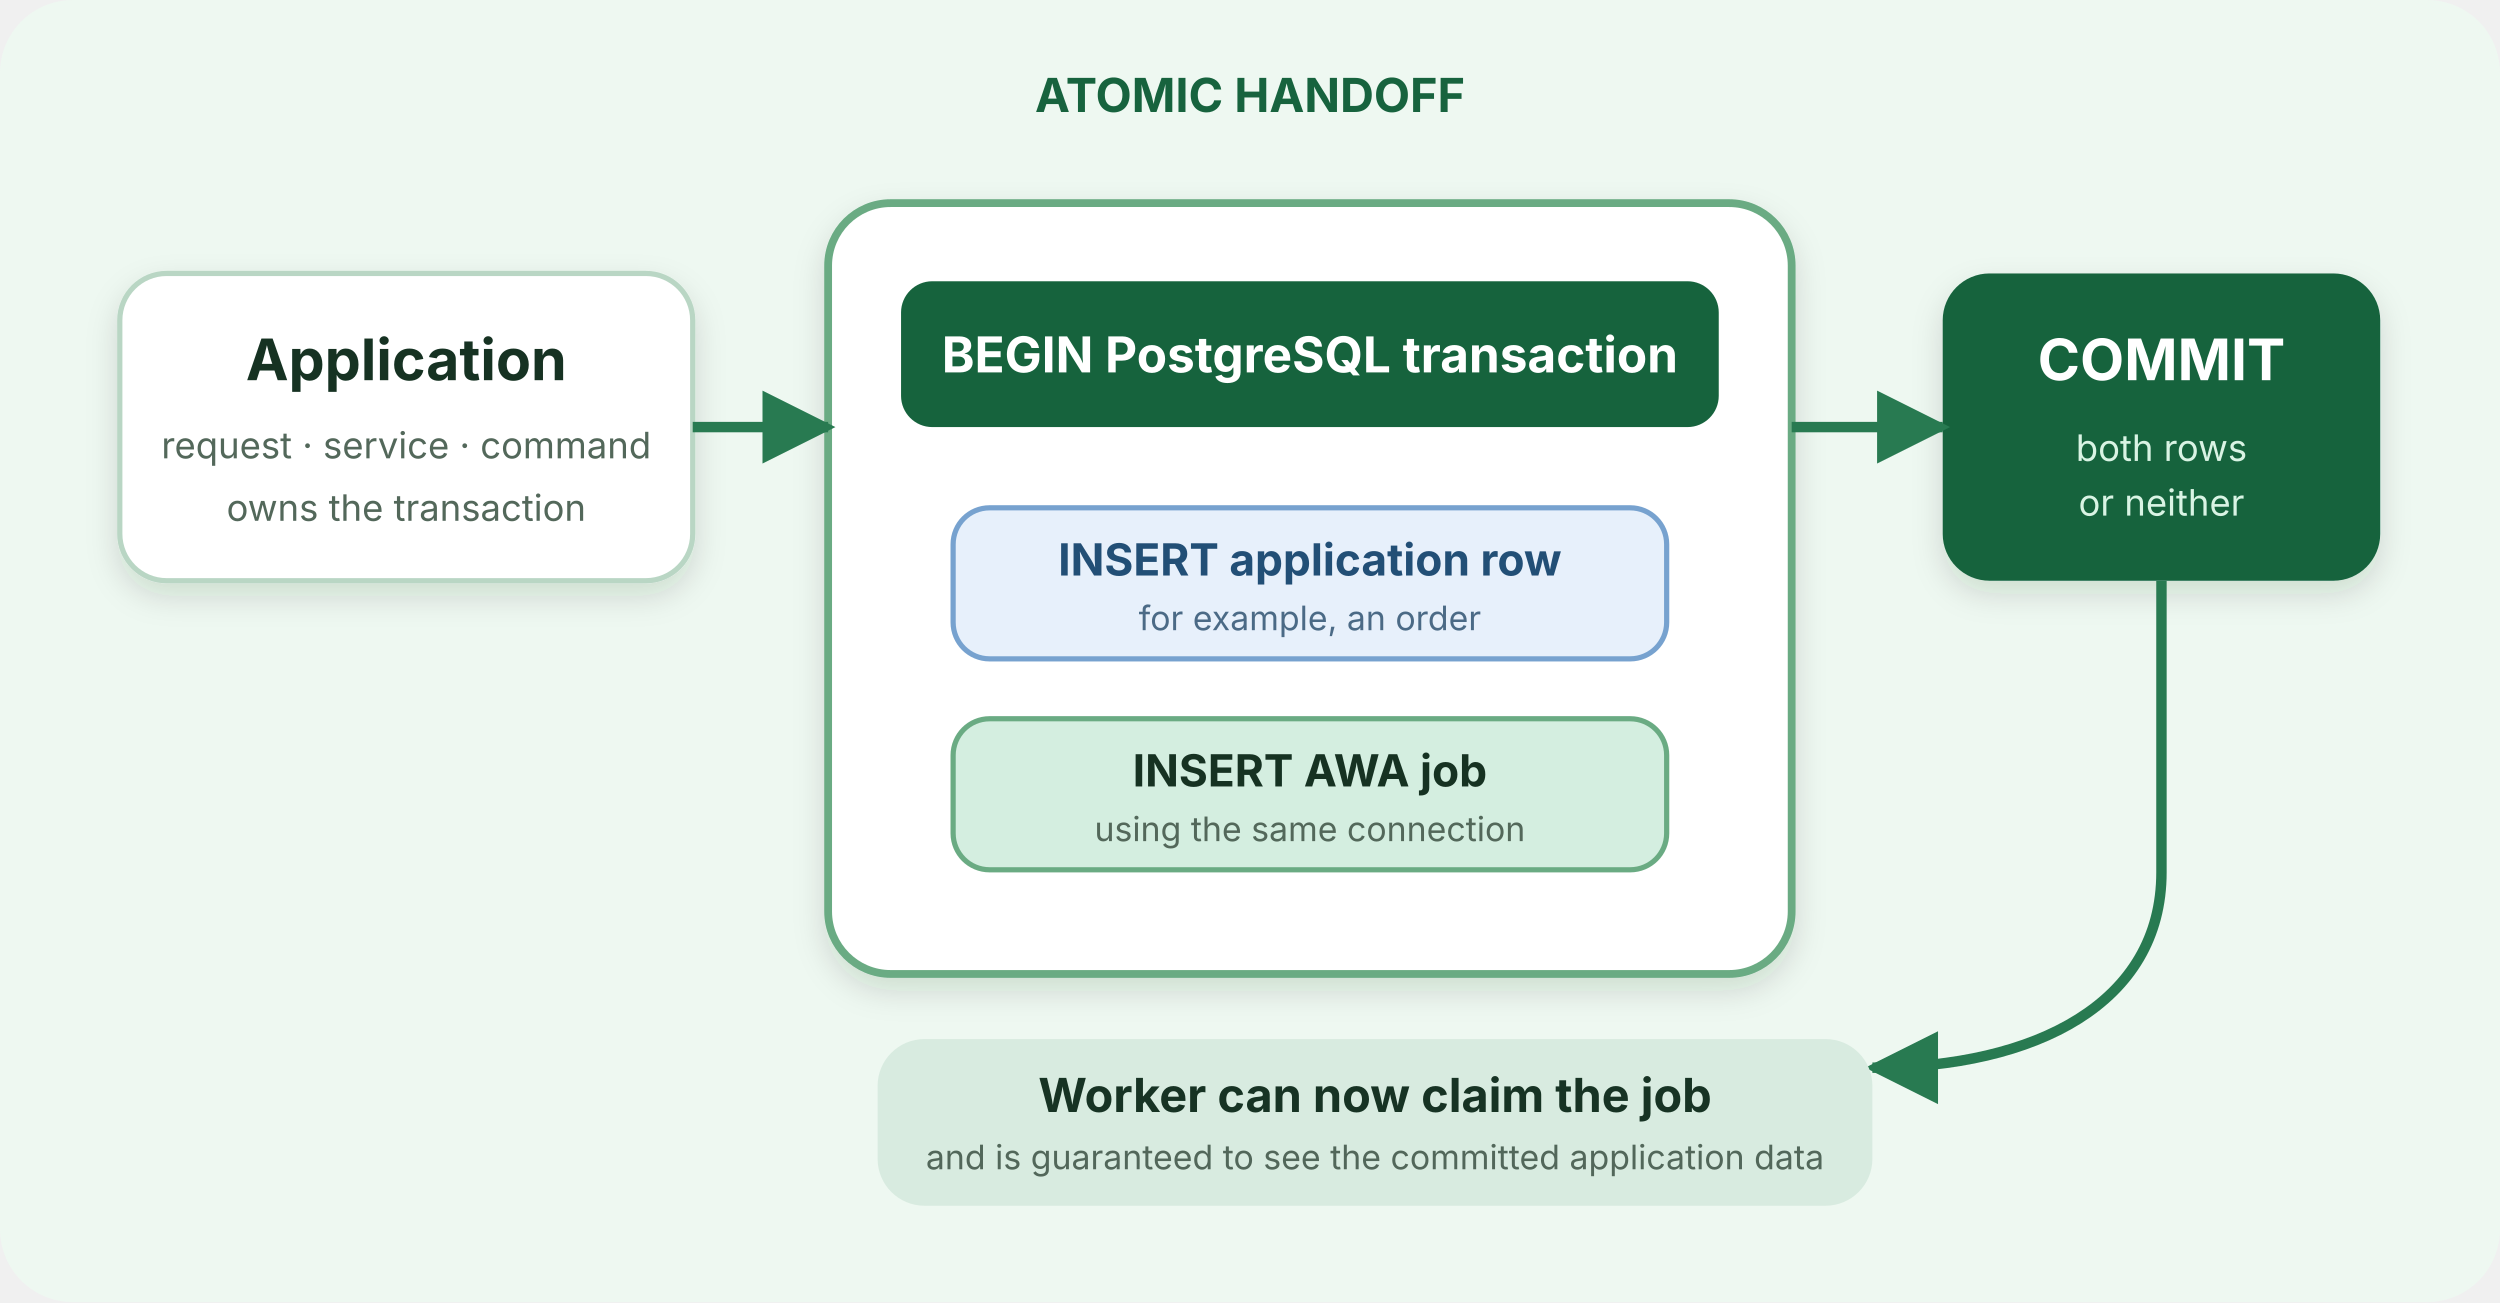
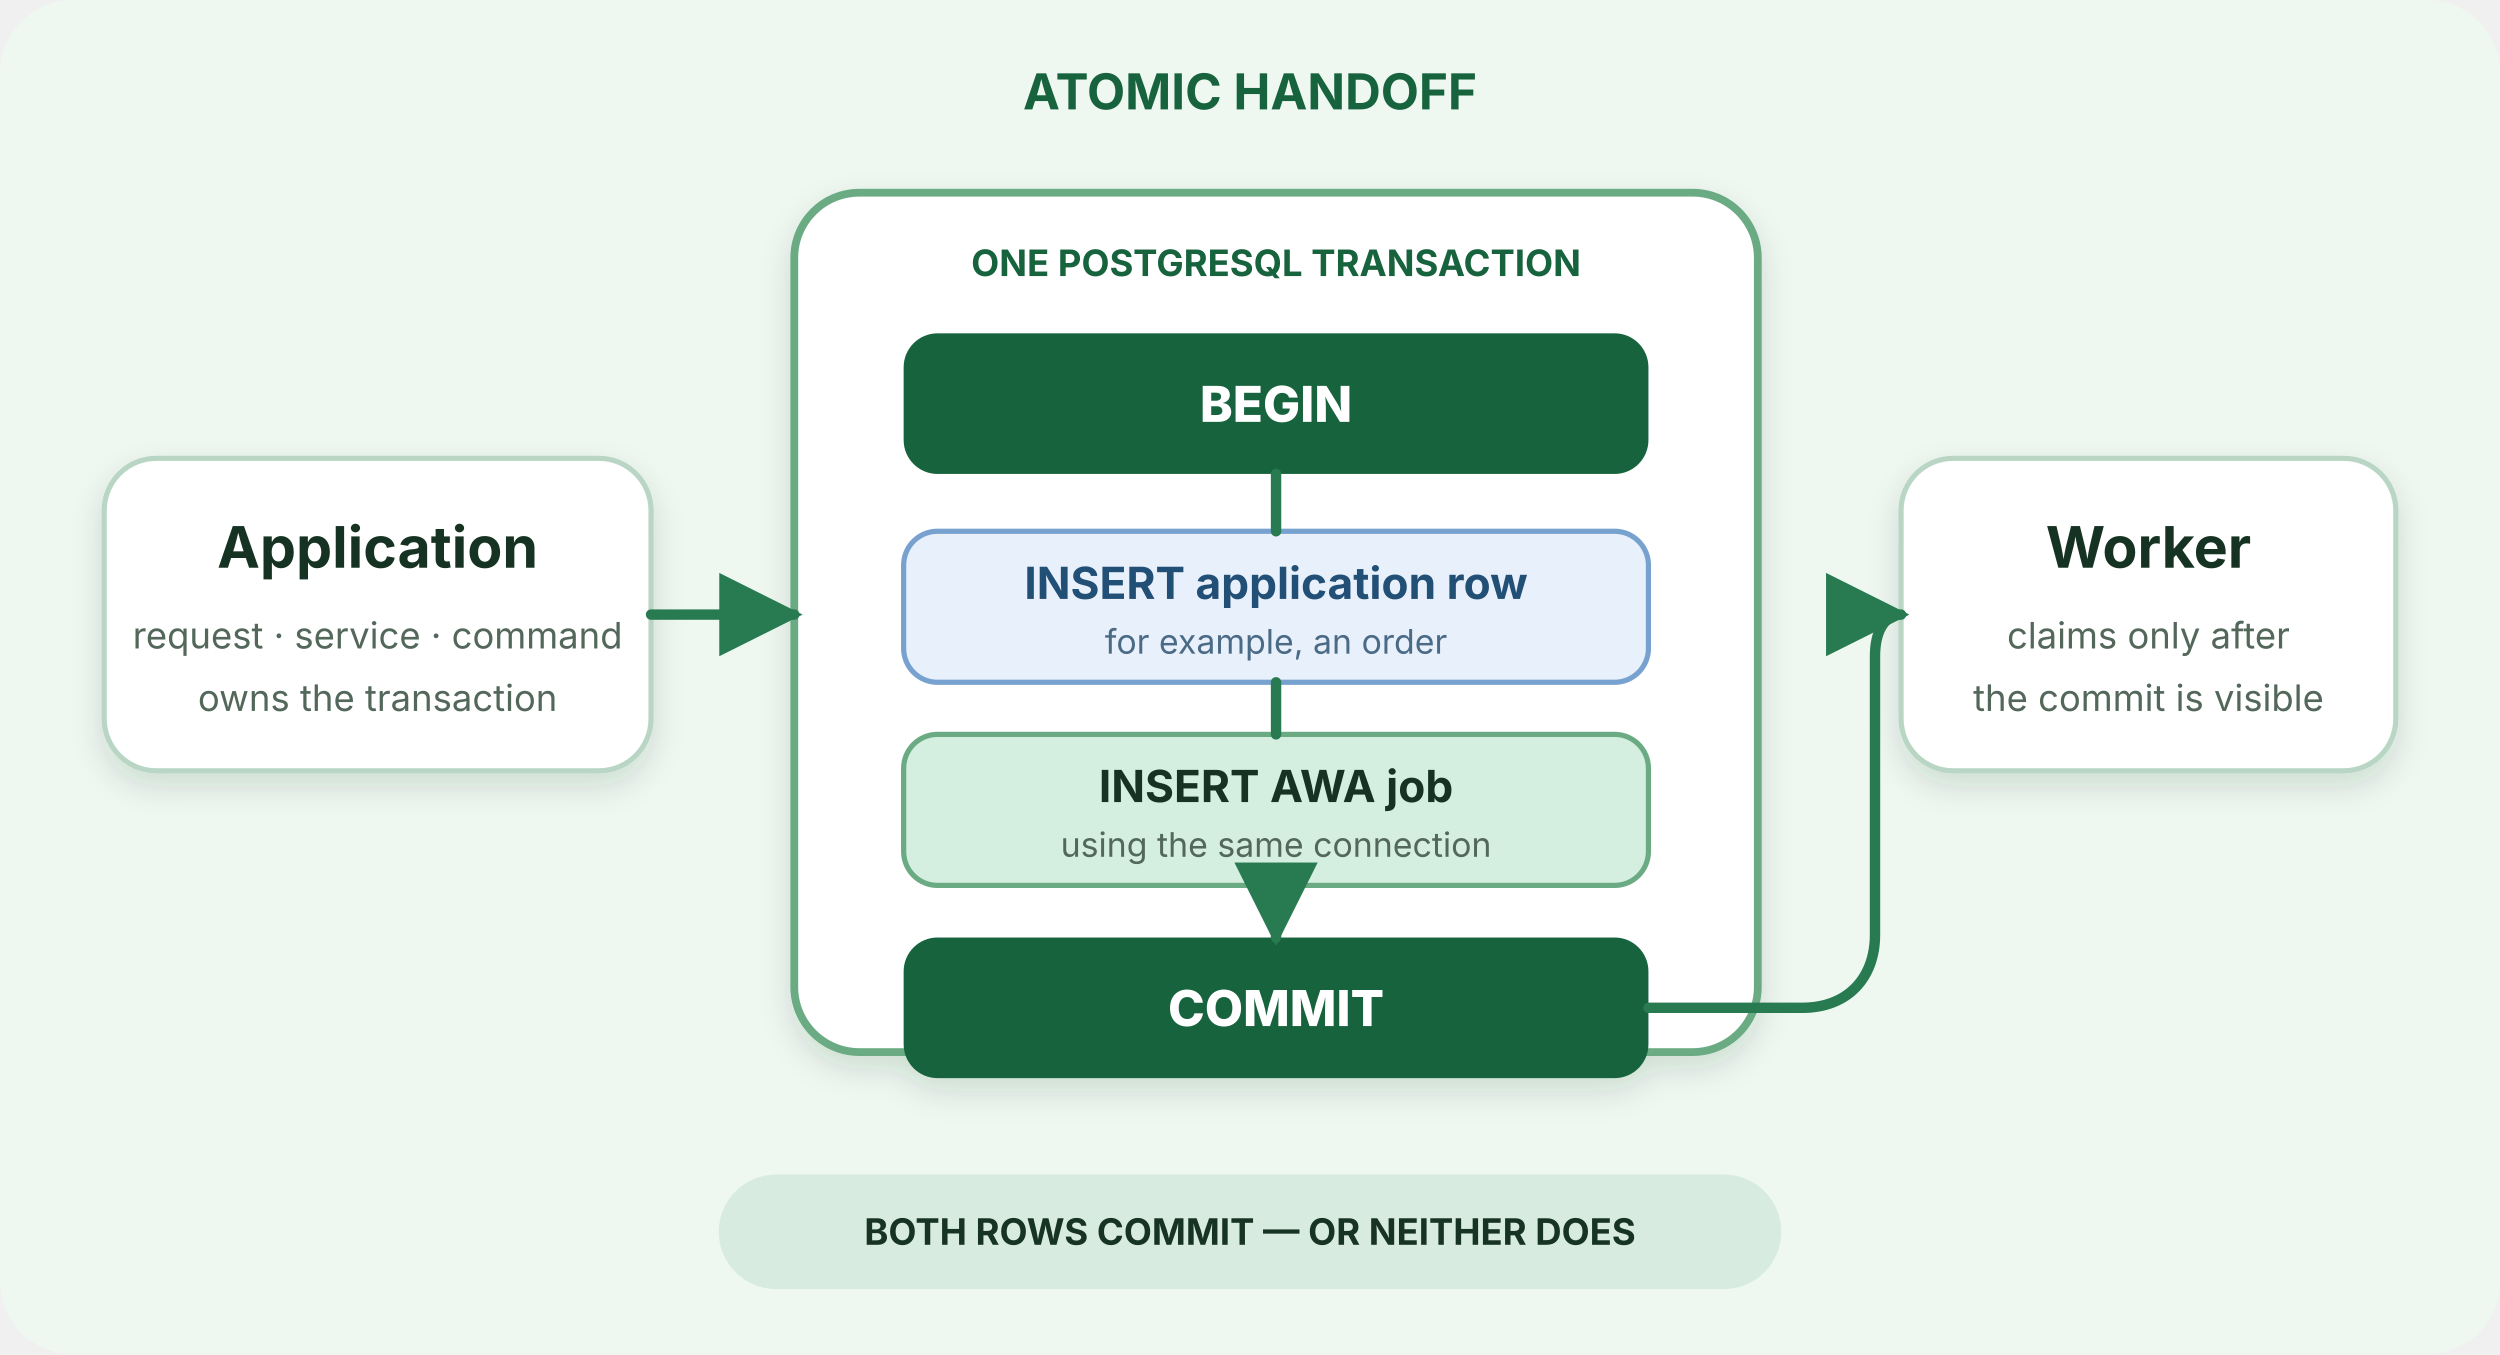
- <svg xmlns="http://www.w3.org/2000/svg" viewBox="0 0 960 500" role="img">
+ <svg xmlns="http://www.w3.org/2000/svg" viewBox="0 0 960 520" role="img" aria-labelledby="title desc">
  <defs>
-     <marker id="arrow" viewBox="0 0 10 10" refX="9" refY="5" markerWidth="7" markerHeight="7" orient="auto-start-reverse">
-       <path d="M0 0 10 5 0 10z" fill="#287a51" />
+     <marker id="arrow" viewBox="0 0 10 10" refX="9" refY="5" markerWidth="8" markerHeight="8" orient="auto">
+       <path d="M0 0 10 5 0 10z" fill="context-stroke" />
    </marker>
-     <filter id="shadow" x="-20%" y="-20%" width="140%" height="140%">
+     <filter id="shadow" x="-20%" y="-20%" width="140%" height="150%">
      <feDropShadow dx="0" dy="5" stdDeviation="6" flood-color="#10341f" flood-opacity=".14" />
    </filter>
+     <style>
+       .canvas{fill:#eef8f1}.surface{fill:#fff;stroke:#b9d6c4}.heading{fill:#173324}.copy{fill:#52675a}.boundary{fill:#fff;stroke:#6bab83}.line{fill:none;stroke:#287a51;stroke-width:4;stroke-linecap:round;stroke-linejoin:round}.label{fill:#17633e}.output{fill:#d8ebe0}
+       @media (prefers-color-scheme:dark){.canvas{fill:#101713}.surface,.boundary{fill:#17221b;stroke:#3f6b50}.heading{fill:#eff8f2}.copy{fill:#b9c9bf}.line{stroke:#55c58a}.label{fill:#8de2b1}.output{fill:#20392b}}
+     </style>
  </defs>
-   <rect width="960" height="500" rx="28" fill="#eef8f1" />
+   <rect class="canvas" width="960" height="520" rx="28" />
  <g font-family="Inter,system-ui,sans-serif">
-     <text x="480" y="43" text-anchor="middle" font-size="18" font-weight="750" fill="#17633e">ATOMIC HANDOFF</text>
+     <text class="label" x="480" y="42" text-anchor="middle" font-size="19" font-weight="750">ATOMIC HANDOFF</text>
    <g filter="url(#shadow)">
-       <rect x="46" y="105" width="220" height="118" rx="18" fill="#fff" stroke="#b9d6c4" stroke-width="2" />
-       <text x="156" y="146" text-anchor="middle" font-size="22" font-weight="750" fill="#173324">Application</text>
-       <text x="156" y="176" text-anchor="middle" font-size="14" fill="#52675a">request · service · command</text>
-       <text x="156" y="200" text-anchor="middle" font-size="14" fill="#52675a">owns the transaction</text>
-       <rect x="318" y="78" width="370" height="296" rx="24" fill="#fff" stroke="#6bab83" stroke-width="3" />
-       <rect x="346" y="108" width="314" height="56" rx="12" fill="#17633e" />
-       <text x="503" y="143" text-anchor="middle" font-size="19" font-weight="750" fill="#fff">BEGIN PostgreSQL transaction</text>
-       <rect x="366" y="195" width="274" height="58" rx="14" fill="#e7f0fb" stroke="#77a2cf" stroke-width="2" />
-       <text x="503" y="221" text-anchor="middle" font-size="17" font-weight="700" fill="#244f76">INSERT application row</text>
-       <text x="503" y="242" text-anchor="middle" font-size="13" fill="#4c6b86">for example, an order</text>
-       <rect x="366" y="276" width="274" height="58" rx="14" fill="#d4eee0" stroke="#6bab83" stroke-width="2" />
-       <text x="503" y="302" text-anchor="middle" font-size="17" font-weight="700" fill="#173324">INSERT AWA job</text>
-       <text x="503" y="323" text-anchor="middle" font-size="13" fill="#52675a">using the same connection</text>
-       <rect x="746" y="105" width="168" height="118" rx="18" fill="#17633e" />
-       <text x="830" y="146" text-anchor="middle" font-size="22" font-weight="750" fill="#fff">COMMIT</text>
-       <text x="830" y="177" text-anchor="middle" font-size="14" fill="#d9f4e4">both rows</text>
-       <text x="830" y="198" text-anchor="middle" font-size="14" fill="#d9f4e4">or neither</text>
+       <rect class="surface" x="40" y="176" width="210" height="120" rx="20" stroke-width="2" />
+       <text class="heading" x="145" y="218" text-anchor="middle" font-size="22" font-weight="750">Application</text>
+       <text class="copy" x="145" y="249" text-anchor="middle" font-size="14">request · service · command</text>
+       <text class="copy" x="145" y="273" text-anchor="middle" font-size="14">owns the transaction</text>
+       <rect class="boundary" x="305" y="74" width="370" height="330" rx="25" stroke-width="3" />
+       <text class="label" x="490" y="106" text-anchor="middle" font-size="14" font-weight="750">ONE POSTGRESQL TRANSACTION</text>
+       <rect x="347" y="128" width="286" height="54" rx="13" fill="#17633e" />
+       <text x="490" y="162" text-anchor="middle" font-size="19" font-weight="760" fill="#fff">BEGIN</text>
+       <rect x="347" y="204" width="286" height="58" rx="13" fill="#e7f0fb" stroke="#77a2cf" stroke-width="2" />
+       <text x="490" y="230" text-anchor="middle" font-size="17" font-weight="700" fill="#244f76">INSERT application row</text>
+       <text x="490" y="251" text-anchor="middle" font-size="13" fill="#4c6b86">for example, an order</text>
+       <rect x="347" y="282" width="286" height="58" rx="13" fill="#d4eee0" stroke="#6bab83" stroke-width="2" />
+       <text x="490" y="308" text-anchor="middle" font-size="17" font-weight="700" fill="#173324">INSERT AWA job</text>
+       <text x="490" y="329" text-anchor="middle" font-size="13" fill="#52675a">using the same connection</text>
+       <rect x="347" y="360" width="286" height="54" rx="13" fill="#17633e" />
+       <text x="490" y="394" text-anchor="middle" font-size="19" font-weight="760" fill="#fff">COMMIT</text>
+       <rect class="surface" x="730" y="176" width="190" height="120" rx="20" stroke-width="2" />
+       <text class="heading" x="825" y="218" text-anchor="middle" font-size="22" font-weight="750">Worker</text>
+       <text class="copy" x="825" y="249" text-anchor="middle" font-size="14">claims only after</text>
+       <text class="copy" x="825" y="273" text-anchor="middle" font-size="14">the commit is visible</text>
    </g>
-     <path d="M266 164h52" fill="none" stroke="#287a51" stroke-width="4" marker-end="url(#arrow)" />
-     <path d="M688 164h58" fill="none" stroke="#287a51" stroke-width="4" marker-end="url(#arrow)" />
-     <path d="M830 223v112c0 50-48 75-111 75" fill="none" stroke="#287a51" stroke-width="4" marker-end="url(#arrow)" />
+     <path class="line" d="M250 236H305" marker-end="url(#arrow)" />
+     <path class="line" d="M633 387H692c18 0 28-12 28-28V252c0-10 4-16 10-16" marker-end="url(#arrow)" />
+     <path class="line" d="M490 182v22M490 262v20M490 340v20" marker-end="url(#arrow)" />
    <g>
-       <rect x="337" y="399" width="382" height="64" rx="18" fill="#d8ebe0" />
-       <text x="528" y="427" text-anchor="middle" font-size="18" font-weight="750" fill="#173324">Worker can now claim the job</text>
-       <text x="528" y="449" text-anchor="middle" font-size="13" fill="#52675a">and is guaranteed to see the committed application data</text>
+       <rect class="output" x="276" y="451" width="408" height="44" rx="22" />
+       <text class="heading" x="480" y="478" text-anchor="middle" font-size="14" font-weight="700">BOTH ROWS COMMIT — OR NEITHER DOES</text>
    </g>
  </g>
</svg>
